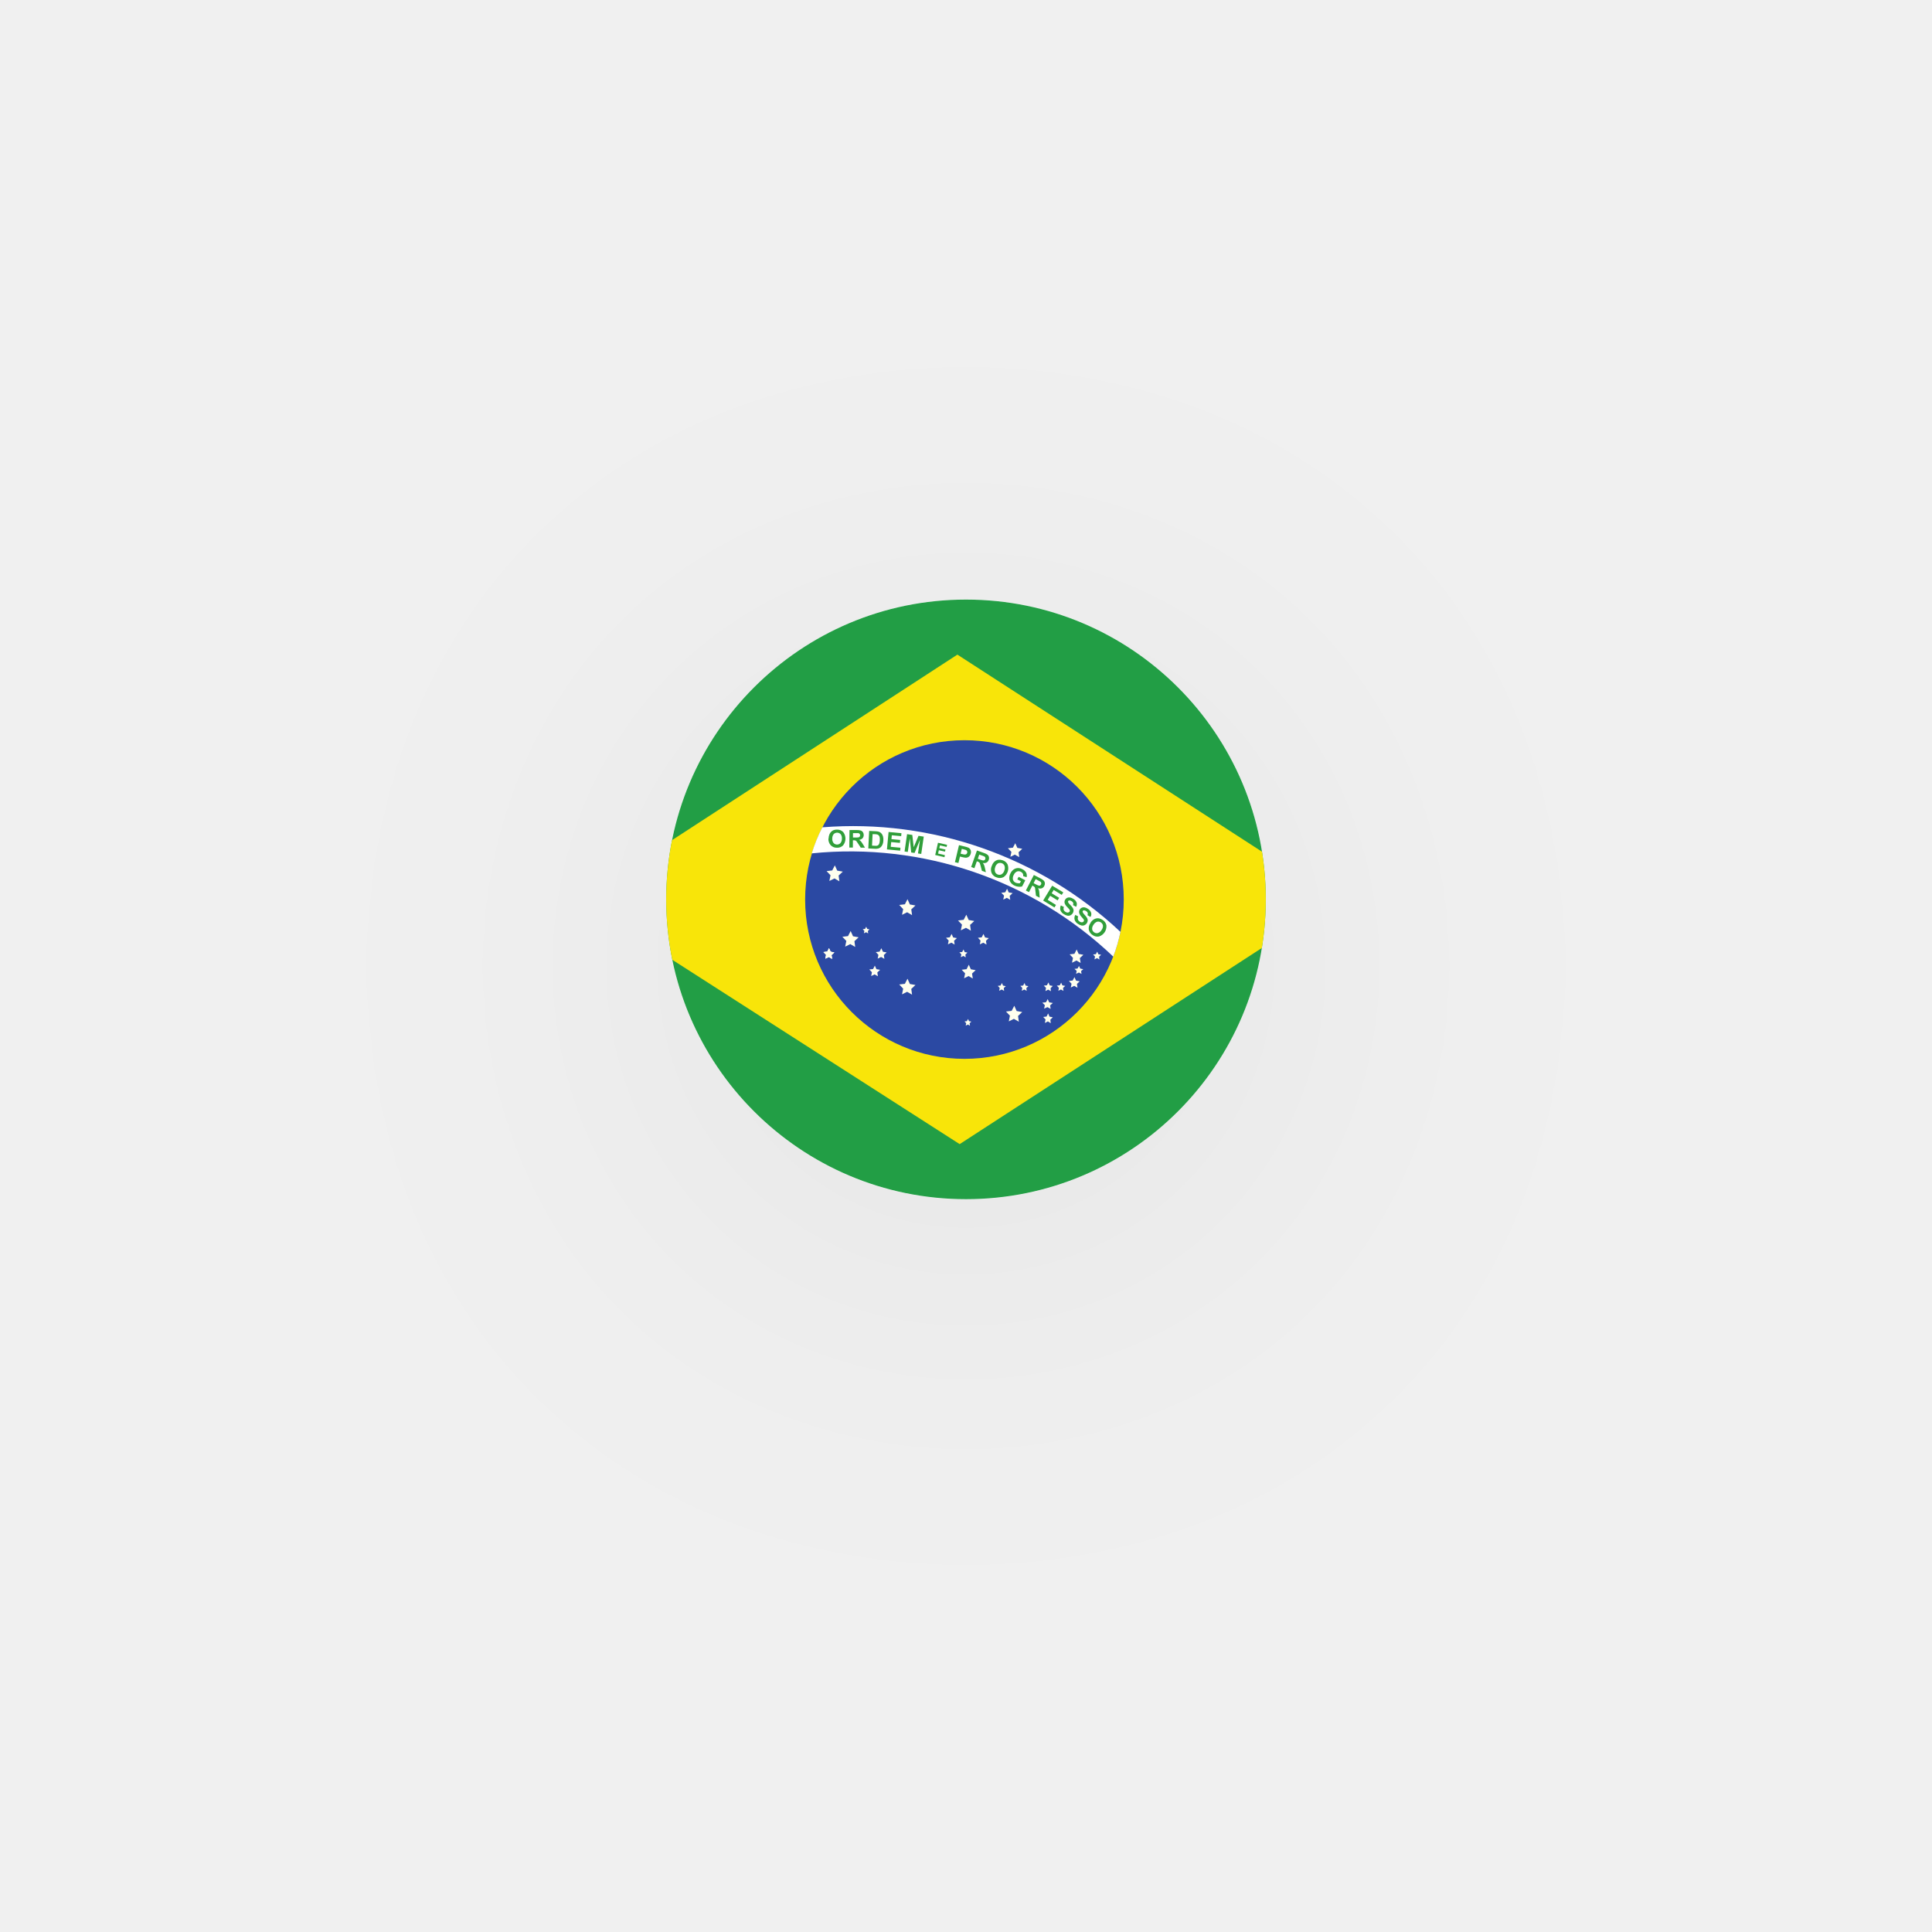
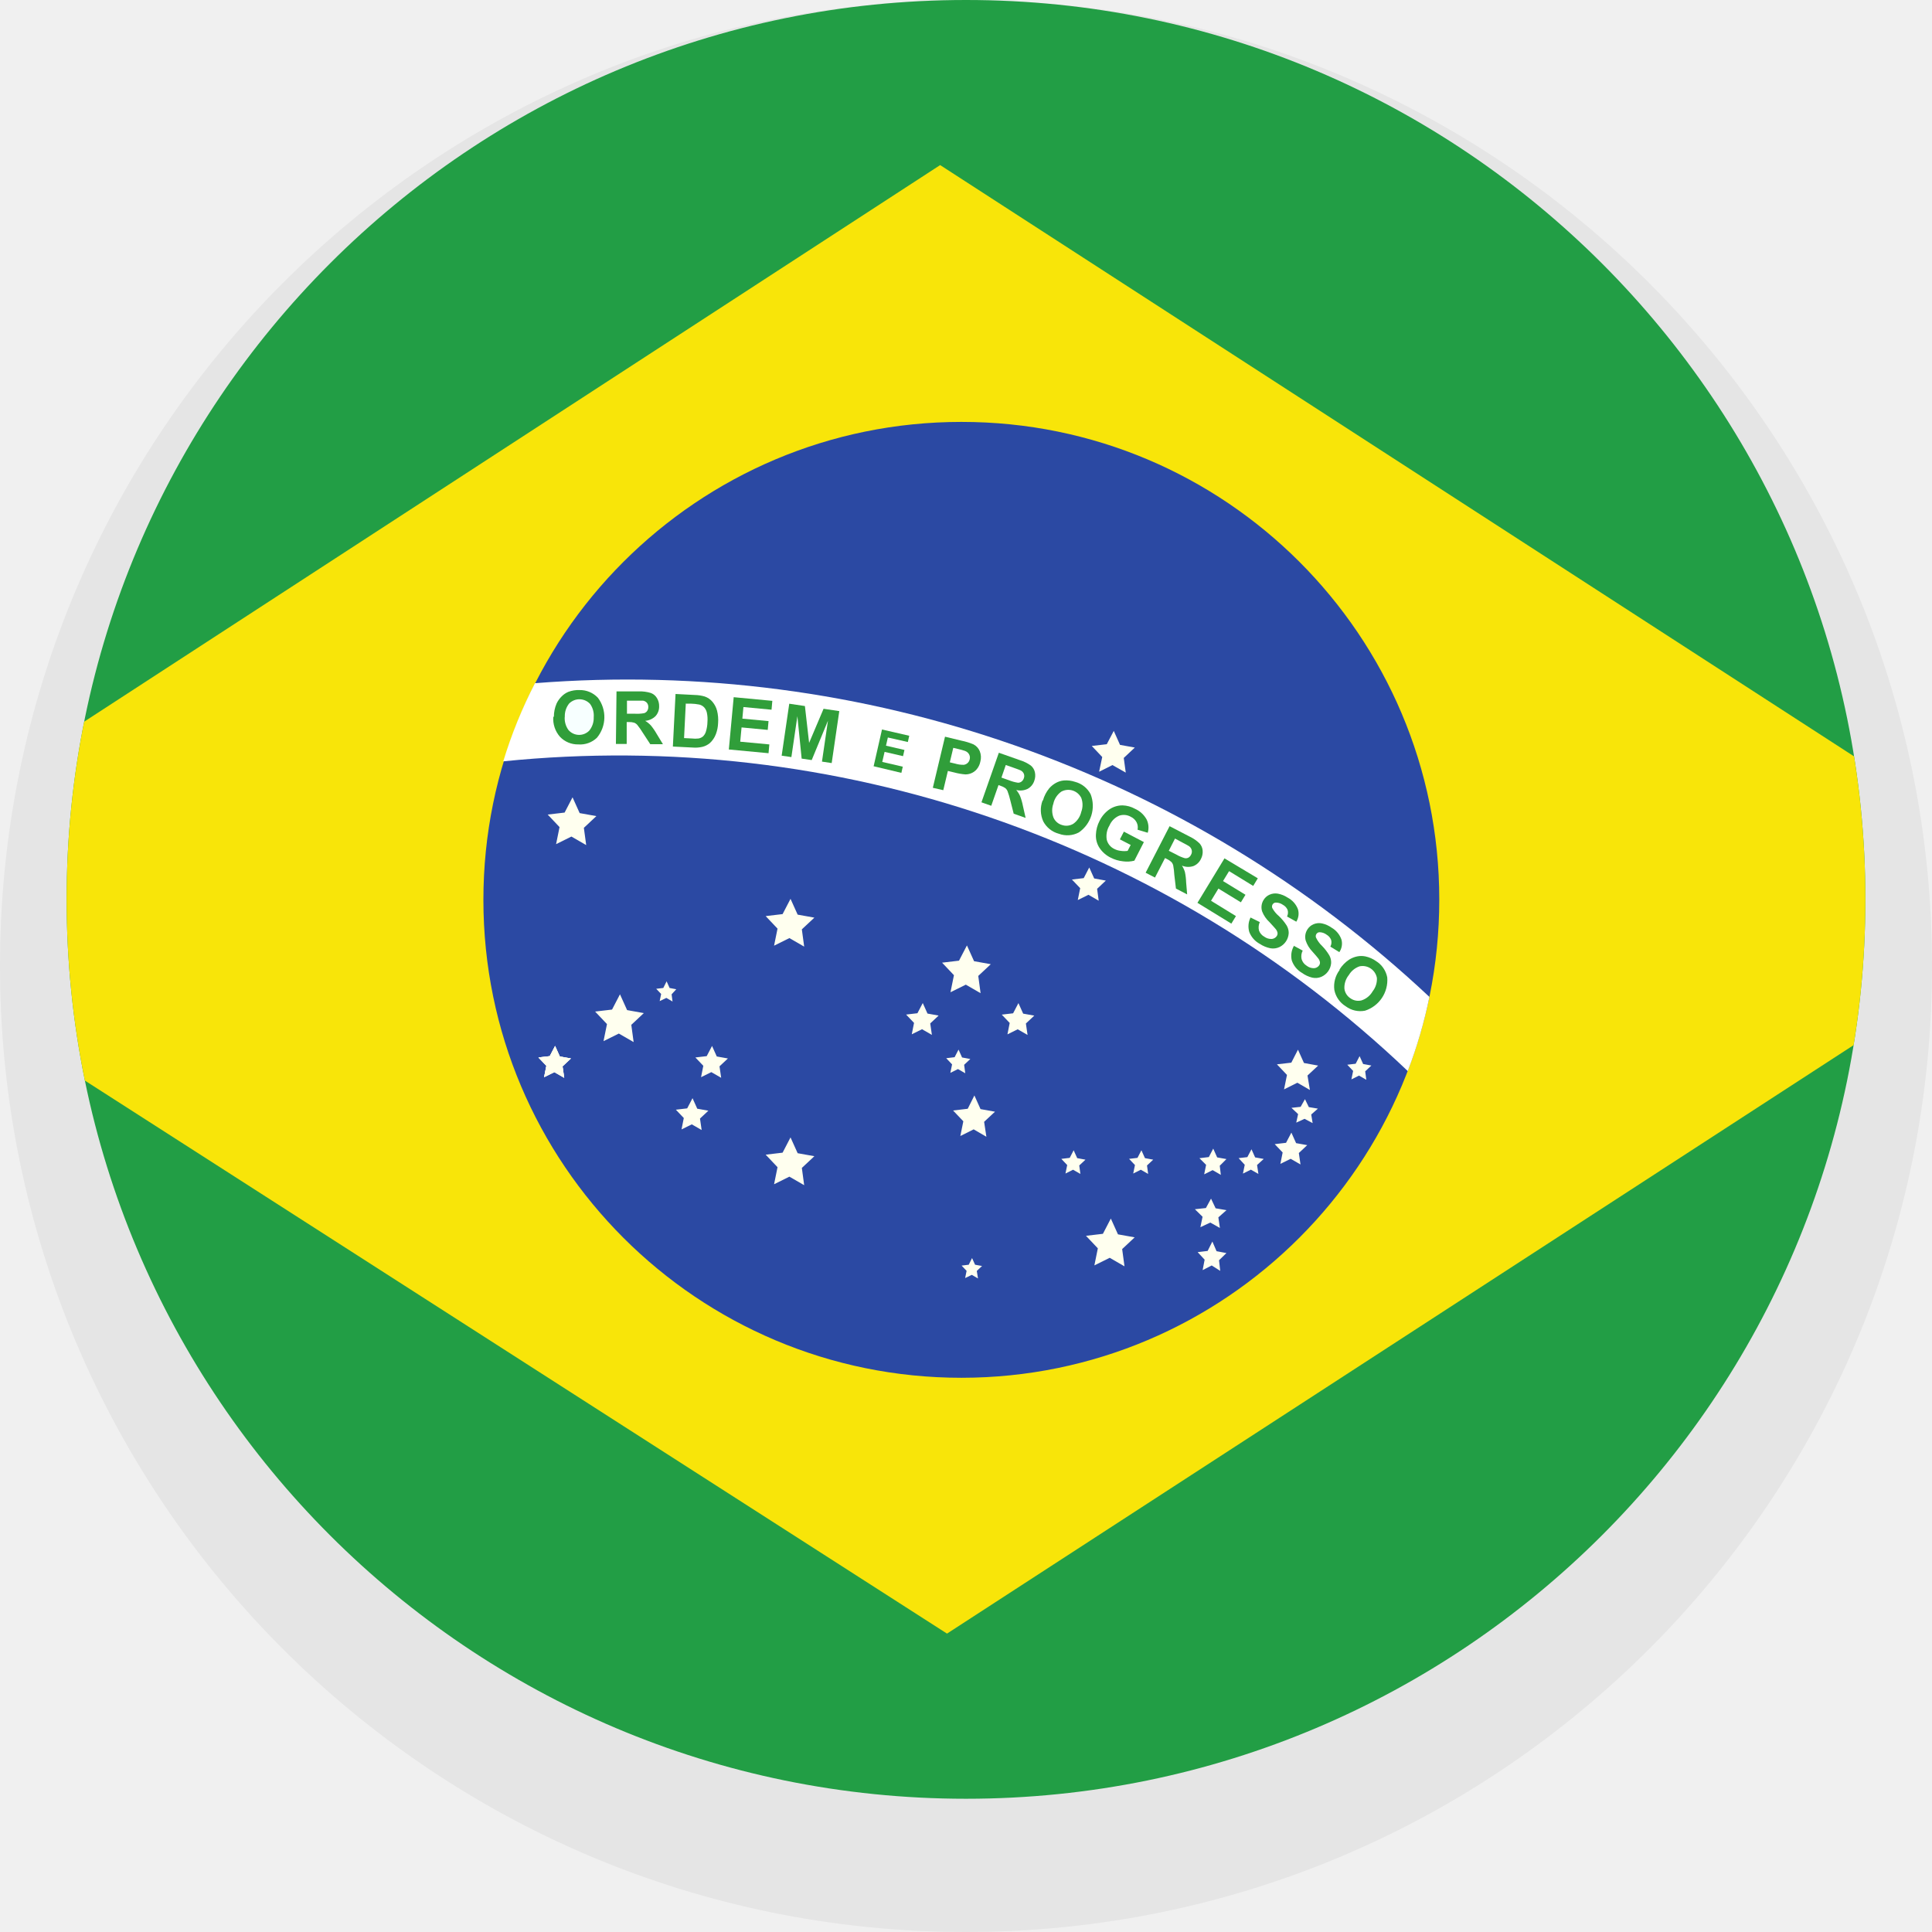
- <svg xmlns="http://www.w3.org/2000/svg" width="87" height="87" viewBox="0 0 87 87">
+ <svg xmlns="http://www.w3.org/2000/svg" width="29" height="29" viewBox="0 0 29 29">
  <defs>
-     <style>.a,.b,.h{fill:#fff;}.a{stroke:#707070;}.c{clip-path:url(#c);}.d{fill:#229e45;}.e{fill:#f8e509;}.e,.f,.g,.h{fill-rule:evenodd;}.f{fill:#2b49a3;}.g{fill:#ffffef;}.i{fill:#309e3a;}.j{fill:#f7ffff;}.k{filter:url(#a);}</style>
-     <filter id="a" x="0" y="0" width="87" height="87" filterUnits="userSpaceOnUse">
-       <feOffset dy="3" input="SourceAlpha" />
-       <feGaussianBlur stdDeviation="10" result="b" />
-       <feFlood flood-opacity="0.051" />
-       <feComposite operator="in" in2="b" />
-       <feComposite in="SourceGraphic" />
-     </filter>
-     <clipPath id="c">
-       <ellipse class="a" cx="13.5" cy="13.5" rx="13.5" ry="13.5" />
+     <clipPath id="clip-path">
+       <ellipse id="Ellipse_13" data-name="Ellipse 13" cx="13.5" cy="13.5" rx="13.5" ry="13.5" fill="#fff" stroke="#707070" stroke-width="1" />
    </clipPath>
  </defs>
-   <g transform="translate(-397 -63)">
-     <g class="k" transform="matrix(1, 0, 0, 1, 397, 63)">
-       <ellipse class="b" cx="13.5" cy="13.5" rx="13.5" ry="13.5" transform="translate(30 27)" />
-     </g>
-     <g class="c" transform="translate(427 90)">
-       <g transform="translate(-4.865)">
-         <rect class="d" width="36" height="27" />
-         <g transform="translate(3.636 -0.628)">
-           <path class="e" d="M14.444,25.149,31.4,14.143,14.341,3.106-2.673,14.169l17.117,10.98Z" />
-           <path class="f" d="M27.368,14.168A7.174,7.174,0,1,1,20.194,7,7.169,7.169,0,0,1,27.368,14.168Z" transform="translate(-5.535 -0.039)" />
-           <path class="g" d="M19.634,9.435l-.222-.128-.23.114.052-.256-.178-.188.254-.03.119-.229.107.237L19.787,9l-.188.176Z" transform="translate(-7.334 8.983)" />
-           <path class="g" d="M19.634,9.435l-.222-.128-.23.114.052-.256-.178-.188.254-.03.119-.229.107.237L19.787,9l-.188.176Z" transform="translate(-2.526 10.201)" />
-           <path class="g" d="M16.961,8.151,16.77,8.04l-.2.1.045-.221-.154-.162.22-.026.1-.2.092.205.217.039-.163.152Z" transform="translate(-1.926 9.54)" />
-           <path class="g" d="M16.653,8l-.188-.109-.2.1.044-.217-.151-.159.216-.025.1-.195.09.2.213.039-.16.149Z" transform="translate(3.238 8.989)" />
-           <path class="g" d="M19.634,9.435l-.222-.128-.23.114.052-.256-.178-.188.254-.03.119-.229.107.237L19.787,9l-.188.176Z" transform="translate(-4.686 6.101)" />
-           <path class="g" d="M19.634,9.435l-.222-.128-.23.114.052-.256-.178-.188.254-.03.119-.229.107.237L19.787,9l-.188.176Z" transform="translate(-10.606 3.878)" />
-           <path class="g" d="M19.634,9.435l-.222-.128-.23.114.052-.256-.178-.188.254-.03.119-.229.107.237L19.787,9l-.188.176Z" transform="translate(-9.894 6.835)" />
-           <path class="g" d="M17.343,8.334l-.2-.113-.2.1L16.99,8.1l-.157-.166.225-.026.105-.2.094.21.222.04-.166.156Z" transform="translate(-0.216 3.891)" />
-           <path class="g" d="M13.659,6.564l-.154-.089-.16.079.036-.178-.124-.13.177-.021.083-.16.074.165.175.032-.131.123Z" transform="translate(3.062 7.584)" />
-           <path class="g" d="M13.108,6.3l-.148-.085-.154.076.034-.171-.119-.125.17-.02.08-.153.071.158.167.03-.126.118Z" transform="translate(-4.41 10.506)" />
-           <path class="g" d="M10.682,4.712l-.121-.064-.125.057.028-.128-.1-.094.138-.015.065-.115.058.119.136.023-.1.088Z" transform="translate(9.25 12.774)" />
-           <path class="g" d="M13.108,6.3l-.148-.085-.154.076.034-.171-.119-.125.17-.02.08-.153.071.158.167.03-.126.118Z" transform="translate(-4.41 10.506)" />
-           <path class="g" d="M13.108,6.3l-.148-.085-.154.076.034-.171-.119-.125.17-.02.08-.153.071.158.167.03-.126.118Z" transform="translate(-4.41 10.506)" />
-           <path class="g" d="M13.108,6.3l-.148-.085-.154.076.034-.171-.119-.125.17-.02.08-.153.071.158.167.03-.126.118Z" transform="translate(-2.054 10.506)" />
-           <path class="g" d="M13.108,6.3l-.148-.085-.154.076.034-.171-.119-.125.17-.02.08-.153.071.158.167.03-.126.118Z" transform="translate(-2.347 11.29)" />
-           <path class="g" d="M13.108,6.3l-.148-.085-.154.076.034-.171-.119-.125.17-.02.08-.153.071.158.167.03-.126.118Z" transform="translate(2.545 9.863)" />
-           <path class="g" d="M13.108,6.3l-.148-.085-.154.076.034-.171-.119-.125.17-.02.08-.153.071.158.167.03-.126.118Z" transform="translate(1.109 9.862)" />
-           <path class="g" d="M8.214,3.947l-.093-.054-.1.048.022-.107-.074-.078.106-.012.05-.1.045.1.1.019L8.2,3.839Z" transform="translate(2.11 11.714)" />
-           <path class="g" d="M13.108,6.3l-.148-.085-.154.076.034-.171-.119-.125.17-.02.08-.153.071.158.167.03-.126.118Z" transform="translate(6.642 11.807)" />
-           <path class="g" d="M10.858,5.231l-.123-.071-.127.063.029-.142-.1-.1.141-.017.066-.127.059.132.139.025-.1.1Z" transform="translate(7.696 13.032)" />
-           <path class="g" d="M10.113,4.864,10,4.8l-.119.059.027-.132-.092-.1.131-.015.062-.118.055.122.129.023-.1.091Z" transform="translate(9.005 13.385)" />
-           <path class="g" d="M9.741,4.681l-.11-.063-.114.057.026-.127-.088-.093.126-.015.059-.114.053.118.124.023-.093.087Z" transform="translate(10.997 12.155)" />
-           <path class="g" d="M12.721,5.781,12.577,5.7l-.149.07.033-.157L12.346,5.5l.165-.018.077-.141.069.145.163.028-.122.108Z" transform="translate(5.819 13.279)" />
-           <path class="g" d="M11.6,5.781,11.472,5.7l-.136.07.03-.157L11.261,5.5l.15-.018.071-.141.063.145.148.028-.111.108Z" transform="translate(6.945 13.923)" />
-           <path class="g" d="M9.741,4.681l-.11-.063-.114.057.026-.127-.088-.093.126-.015.059-.114.053.118.124.023-.093.087Z" transform="translate(7.722 13.568)" />
-           <path class="g" d="M9.741,4.681l-.11-.063-.114.057.026-.127-.088-.093.126-.015.059-.114.053.118.124.023-.093.087Z" transform="translate(6.705 13.568)" />
-           <path class="g" d="M9.741,4.681l-.11-.063-.114.057.026-.127-.088-.093.126-.015.059-.114.053.118.124.023-.093.087Z" transform="translate(4.977 12.057)" />
-           <path class="g" d="M8.25,3.965l-.093-.054-.1.048.022-.108-.075-.079.107-.013.05-.1.045.1.105.019-.079.074Z" transform="translate(6.659 15.853)" />
-           <path class="g" d="M19.634,9.435l-.222-.128-.23.114.052-.256-.178-.188.254-.03.119-.229.107.237L19.787,9l-.188.176Z" transform="translate(-7.334 5.402)" />
-           <path class="h" d="M21.36,16.705a7,7,0,0,0,.325-1.113A17.589,17.589,0,0,0,8.259,10.883a7.008,7.008,0,0,0-.476,1.173A17.171,17.171,0,0,1,21.36,16.705Z" />
-           <path class="i" d="M19.647,14.823l.136.074a.191.191,0,0,0-.017.126.172.172,0,0,0,.075.1.175.175,0,0,0,.113.038.1.1,0,0,0,.075-.041.071.071,0,0,0,.013-.049.129.129,0,0,0-.028-.06q-.018-.024-.086-.1a.434.434,0,0,1-.1-.165.206.206,0,0,1,.029-.172.2.2,0,0,1,.091-.074.213.213,0,0,1,.126-.011.391.391,0,0,1,.143.064.331.331,0,0,1,.148.179.23.23,0,0,1-.032.188l-.135-.083a.134.134,0,0,0,.012-.1.157.157,0,0,0-.068-.079.181.181,0,0,0-.105-.037.057.057,0,0,0-.048.026.061.061,0,0,0-.007.053.419.419,0,0,0,.091.126.755.755,0,0,1,.11.143.217.217,0,0,1,.027.115.247.247,0,0,1-.146.206.225.225,0,0,1-.137.013.445.445,0,0,1-.157-.073.342.342,0,0,1-.151-.186.3.3,0,0,1,.034-.221Z" />
-           <path class="i" d="M19,14.4l.139.069a.191.191,0,0,0-.012.127.173.173,0,0,0,.079.092.176.176,0,0,0,.115.034.1.1,0,0,0,.073-.044.071.071,0,0,0,.011-.049.128.128,0,0,0-.03-.059c-.012-.015-.042-.047-.09-.1a.435.435,0,0,1-.111-.161.207.207,0,0,1,.022-.173.2.2,0,0,1,.088-.078.215.215,0,0,1,.126-.016.394.394,0,0,1,.146.059.33.33,0,0,1,.155.173.23.23,0,0,1-.024.189l-.139-.078a.134.134,0,0,0,.008-.1.158.158,0,0,0-.071-.076.181.181,0,0,0-.107-.033.057.057,0,0,0-.047.028.061.061,0,0,0-.005.053.418.418,0,0,0,.1.122.753.753,0,0,1,.115.139.217.217,0,0,1,.032.114.246.246,0,0,1-.137.211.226.226,0,0,1-.137.019.449.449,0,0,1-.16-.066.343.343,0,0,1-.158-.179A.3.3,0,0,1,19,14.4Z" />
-           <path class="i" d="M18.2,14.185l.409-.673.5.3-.069.114-.362-.222-.091.149.337.206-.069.113-.337-.206-.111.183.374.23-.069.113-.51-.313Z" />
-           <path class="i" d="M17.038,13.229l.061-.118.3.157-.143.279a.432.432,0,0,1-.168.01.526.526,0,0,1-.187-.055.431.431,0,0,1-.167-.145.333.333,0,0,1-.055-.2.483.483,0,0,1,.055-.208.453.453,0,0,1,.146-.171.346.346,0,0,1,.2-.061.407.407,0,0,1,.185.051.373.373,0,0,1,.175.16.277.277,0,0,1,.017.2l-.153-.046a.165.165,0,0,0-.014-.11.187.187,0,0,0-.086-.083.214.214,0,0,0-.177-.017.278.278,0,0,0-.144.146.31.31,0,0,0-.041.216.209.209,0,0,0,.113.137.273.273,0,0,0,.1.029.345.345,0,0,0,.1,0l.046-.089-.162-.084Z" />
-           <path class="i" d="M11.962,11.971l.114-.78.235.035.063.553.217-.512.236.035-.114.78-.146-.022.09-.614-.244.591-.151-.022-.064-.637-.09.614-.146-.021Z" />
-           <path class="i" d="M11.169,11.878l.073-.785.58.055-.012.133-.422-.04-.016.174.393.037-.012.132-.393-.037-.02.214.437.041-.012.132-.595-.056Z" />
-           <path class="i" d="M8.543,11.387a.5.5,0,0,1,.041-.2.374.374,0,0,1,.076-.106.307.307,0,0,1,.1-.068.43.43,0,0,1,.17-.027.367.367,0,0,1,.274.116.484.484,0,0,1-.015.6.365.365,0,0,1-.279.1.369.369,0,0,1-.276-.115.409.409,0,0,1-.1-.3Z" />
-           <path class="j" d="M8.706,11.386a.3.3,0,0,0,.056.2.212.212,0,0,0,.312.009.3.3,0,0,0,.067-.2.3.3,0,0,0-.054-.2.218.218,0,0,0-.315-.007.3.3,0,0,0-.065.2Z" />
-           <path class="i" d="M9.474,11.794l.009-.788.334,0a.558.558,0,0,1,.182.024.179.179,0,0,1,.091.076.227.227,0,0,1,.033.125.212.212,0,0,1-.054.146.25.25,0,0,1-.156.071.362.362,0,0,1,.084.067.875.875,0,0,1,.089.129l.094.155-.19,0-.113-.173a1.079,1.079,0,0,0-.082-.117.119.119,0,0,0-.047-.033.254.254,0,0,0-.08-.01H9.636l0,.329-.159,0Z" />
-           <path class="b" d="M9.638,11.341h.117a.6.6,0,0,0,.143-.008.086.086,0,0,0,.045-.033.1.1,0,0,0,.017-.059.093.093,0,0,0-.021-.064.1.1,0,0,0-.059-.032q-.019,0-.116,0H9.64l0,.2Z" />
-           <path class="i" d="M10.371,11.045l.289.015a.563.563,0,0,1,.148.023.262.262,0,0,1,.115.079.344.344,0,0,1,.069.132.583.583,0,0,1,.016.187.521.521,0,0,1-.033.166.348.348,0,0,1-.091.135.277.277,0,0,1-.114.057.478.478,0,0,1-.141.01l-.3-.015.04-.788Z" />
-           <path class="b" d="M10.523,11.185l-.026.522.118.006a.426.426,0,0,0,.1,0,.145.145,0,0,0,.065-.03.164.164,0,0,0,.045-.074.516.516,0,0,0,.023-.144.476.476,0,0,0-.009-.141.181.181,0,0,0-.041-.079.151.151,0,0,0-.071-.041.714.714,0,0,0-.13-.014l-.071,0Z" />
-           <path class="i" d="M14.231,12.453l.183-.767.248.06a.919.919,0,0,1,.181.056.206.206,0,0,1,.092.1.245.245,0,0,1,.009.16.256.256,0,0,1-.054.113.217.217,0,0,1-.083.06.229.229,0,0,1-.088.017.9.9,0,0,1-.162-.028l-.1-.024-.069.289Z" />
-           <path class="b" d="M14.538,11.853l-.052.218.084.02a.407.407,0,0,0,.125.017.1.1,0,0,0,.057-.026.1.1,0,0,0,.032-.055.1.1,0,0,0-.008-.075.11.11,0,0,0-.054-.049.752.752,0,0,0-.11-.032l-.075-.018Z" />
-           <path class="i" d="M14.961,12.671l.261-.744.315.111a.56.56,0,0,1,.165.081.18.18,0,0,1,.061.1.227.227,0,0,1-.009.129.211.211,0,0,1-.1.121.25.25,0,0,1-.171.017.363.363,0,0,1,.058.091.879.879,0,0,1,.043.151l.04.177-.179-.063-.051-.2a1.1,1.1,0,0,0-.041-.137.119.119,0,0,0-.034-.047.254.254,0,0,0-.072-.035l-.03-.011-.109.311-.15-.053Z" />
-           <path class="b" d="M15.261,12.3l.111.039a.6.6,0,0,0,.137.038.085.085,0,0,0,.053-.017.1.1,0,0,0,.035-.05.093.093,0,0,0,0-.068.1.1,0,0,0-.046-.049q-.017-.009-.108-.041l-.117-.041Z" />
-           <path class="i" d="M15.884,12.643a.5.5,0,0,1,.094-.182.372.372,0,0,1,.1-.081.307.307,0,0,1,.118-.037.428.428,0,0,1,.171.021.368.368,0,0,1,.233.186.484.484,0,0,1-.177.573.365.365,0,0,1-.3.02.37.37,0,0,1-.234-.185.409.409,0,0,1-.011-.313Z" />
-           <path class="b" d="M16.042,12.687a.3.3,0,0,0,0,.213.2.2,0,0,0,.129.112.2.2,0,0,0,.169-.019.3.3,0,0,0,.119-.178.3.3,0,0,0,0-.211.218.218,0,0,0-.3-.093.3.3,0,0,0-.118.176Z" />
-           <g transform="matrix(0.993, -0.118, 0.117, 0.993, -5.723, -2.975)">
-             <path class="i" d="M21.034,19.322l.44-.653.277.188a.565.565,0,0,1,.139.121.181.181,0,0,1,.034.114.228.228,0,0,1-.041.122.21.21,0,0,1-.125.092.249.249,0,0,1-.169-.027.367.367,0,0,1,.033.1.888.888,0,0,1,0,.157l-.006.181-.157-.107v-.207a1.083,1.083,0,0,0,0-.143.119.119,0,0,0-.021-.054.254.254,0,0,0-.061-.052l-.027-.018-.184.273-.131-.089Z" />
-             <path class="b" d="M21.419,19.034l.1.066a.6.6,0,0,0,.123.072.086.086,0,0,0,.056,0,.1.1,0,0,0,.046-.04.093.093,0,0,0,.018-.065A.1.1,0,0,0,21.727,19q-.015-.013-.094-.067l-.1-.07Z" />
+   <g id="BRL" transform="translate(-426 -90)">
+     <circle id="Ellipse_54" data-name="Ellipse 54" cx="14.5" cy="14.5" r="14.5" transform="translate(426 90)" opacity="0.05" />
+     <g id="Group_2" data-name="Group 2" transform="translate(427 90)" clip-path="url(#clip-path)">
+       <g id="bra" transform="translate(-4.865)">
+         <rect id="rect552" width="36" height="27" fill="#229e45" />
+         <g id="g3551" transform="translate(3.636 -0.628)">
+           <path id="path554" d="M14.444,25.149,31.4,14.143,14.341,3.106-2.673,14.169l17.117,10.98Z" fill="#f8e509" fill-rule="evenodd" />
+           <path id="path557" d="M27.368,14.168A7.174,7.174,0,1,1,20.194,7,7.169,7.169,0,0,1,27.368,14.168Z" transform="translate(-5.535 -0.039)" fill="#2b49a3" fill-rule="evenodd" />
+           <path id="polygon559" d="M19.634,9.435l-.222-.128-.23.114.052-.256-.178-.188.254-.03.119-.229.107.237L19.787,9l-.188.176Z" transform="translate(-7.334 8.983)" fill="#ffffef" fill-rule="evenodd" />
+           <path id="polygon560" d="M19.634,9.435l-.222-.128-.23.114.052-.256-.178-.188.254-.03.119-.229.107.237L19.787,9l-.188.176Z" transform="translate(-2.526 10.201)" fill="#ffffef" fill-rule="evenodd" />
+           <path id="polygon561" d="M16.961,8.151,16.77,8.04l-.2.1.045-.221-.154-.162.22-.026.1-.2.092.205.217.039-.163.152Z" transform="translate(-1.926 9.54)" fill="#ffffef" fill-rule="evenodd" />
+           <path id="polygon562" d="M16.653,8l-.188-.109-.2.1.044-.217-.151-.159.216-.025.1-.195.09.2.213.039-.16.149Z" transform="translate(3.238 8.989)" fill="#ffffef" fill-rule="evenodd" />
+           <path id="polygon563" d="M19.634,9.435l-.222-.128-.23.114.052-.256-.178-.188.254-.03.119-.229.107.237L19.787,9l-.188.176Z" transform="translate(-4.686 6.101)" fill="#ffffef" fill-rule="evenodd" />
+           <path id="polygon564" d="M19.634,9.435l-.222-.128-.23.114.052-.256-.178-.188.254-.03.119-.229.107.237L19.787,9l-.188.176Z" transform="translate(-10.606 3.878)" fill="#ffffef" fill-rule="evenodd" />
+           <path id="polygon565" d="M19.634,9.435l-.222-.128-.23.114.052-.256-.178-.188.254-.03.119-.229.107.237L19.787,9l-.188.176Z" transform="translate(-9.894 6.835)" fill="#ffffef" fill-rule="evenodd" />
+           <path id="polygon566" d="M17.343,8.334l-.2-.113-.2.1L16.99,8.1l-.157-.166.225-.026.105-.2.094.21.222.04-.166.156Z" transform="translate(-0.216 3.891)" fill="#ffffef" fill-rule="evenodd" />
+           <path id="polygon567" d="M13.659,6.564l-.154-.089-.16.079.036-.178-.124-.13.177-.021.083-.16.074.165.175.032-.131.123Z" transform="translate(3.062 7.584)" fill="#ffffef" fill-rule="evenodd" />
+           <path id="polygon568" d="M13.108,6.3l-.148-.085-.154.076.034-.171-.119-.125.17-.02.08-.153.071.158.167.03-.126.118Z" transform="translate(-4.41 10.506)" fill="#ffffef" fill-rule="evenodd" />
+           <path id="polygon569" d="M10.682,4.712l-.121-.064-.125.057.028-.128-.1-.094.138-.015.065-.115.058.119.136.023-.1.088Z" transform="translate(9.25 12.774)" fill="#ffffef" fill-rule="evenodd" />
+           <path id="polygon570" d="M13.108,6.3l-.148-.085-.154.076.034-.171-.119-.125.17-.02.08-.153.071.158.167.03-.126.118Z" transform="translate(-4.41 10.506)" fill="#ffffef" fill-rule="evenodd" />
+           <path id="polygon571" d="M13.108,6.3l-.148-.085-.154.076.034-.171-.119-.125.17-.02.08-.153.071.158.167.03-.126.118Z" transform="translate(-4.41 10.506)" fill="#ffffef" fill-rule="evenodd" />
+           <path id="polygon572" d="M13.108,6.3l-.148-.085-.154.076.034-.171-.119-.125.17-.02.08-.153.071.158.167.03-.126.118Z" transform="translate(-2.054 10.506)" fill="#ffffef" fill-rule="evenodd" />
+           <path id="polygon573" d="M13.108,6.3l-.148-.085-.154.076.034-.171-.119-.125.17-.02.08-.153.071.158.167.03-.126.118Z" transform="translate(-2.347 11.29)" fill="#ffffef" fill-rule="evenodd" />
+           <path id="polygon574" d="M13.108,6.3l-.148-.085-.154.076.034-.171-.119-.125.17-.02.08-.153.071.158.167.03-.126.118Z" transform="translate(2.545 9.863)" fill="#ffffef" fill-rule="evenodd" />
+           <path id="polygon575" d="M13.108,6.3l-.148-.085-.154.076.034-.171-.119-.125.17-.02.08-.153.071.158.167.03-.126.118Z" transform="translate(1.109 9.862)" fill="#ffffef" fill-rule="evenodd" />
+           <path id="polygon576" d="M8.214,3.947l-.093-.054-.1.048.022-.107-.074-.078.106-.012.05-.1.045.1.1.019L8.2,3.839Z" transform="translate(2.11 11.714)" fill="#ffffef" fill-rule="evenodd" />
+           <path id="polygon577" d="M13.108,6.3l-.148-.085-.154.076.034-.171-.119-.125.17-.02.08-.153.071.158.167.03-.126.118Z" transform="translate(6.642 11.807)" fill="#ffffef" fill-rule="evenodd" />
+           <path id="polygon578" d="M10.858,5.231l-.123-.071-.127.063.029-.142-.1-.1.141-.017.066-.127.059.132.139.025-.1.1Z" transform="translate(7.696 13.032)" fill="#ffffef" fill-rule="evenodd" />
+           <path id="polygon579" d="M10.113,4.864,10,4.8l-.119.059.027-.132-.092-.1.131-.015.062-.118.055.122.129.023-.1.091Z" transform="translate(9.005 13.385)" fill="#ffffef" fill-rule="evenodd" />
+           <path id="polygon580" d="M9.741,4.681l-.11-.063-.114.057.026-.127-.088-.093.126-.015.059-.114.053.118.124.023-.093.087Z" transform="translate(10.997 12.155)" fill="#ffffef" fill-rule="evenodd" />
+           <path id="polygon581" d="M12.721,5.781,12.577,5.7l-.149.07.033-.157L12.346,5.5l.165-.018.077-.141.069.145.163.028-.122.108Z" transform="translate(5.819 13.279)" fill="#ffffef" fill-rule="evenodd" />
+           <path id="polygon582" d="M11.6,5.781,11.472,5.7l-.136.07.03-.157L11.261,5.5l.15-.018.071-.141.063.145.148.028-.111.108Z" transform="translate(6.945 13.923)" fill="#ffffef" fill-rule="evenodd" />
+           <path id="polygon583" d="M9.741,4.681l-.11-.063-.114.057.026-.127-.088-.093.126-.015.059-.114.053.118.124.023-.093.087Z" transform="translate(7.722 13.568)" fill="#ffffef" fill-rule="evenodd" />
+           <path id="polygon584" d="M9.741,4.681l-.11-.063-.114.057.026-.127-.088-.093.126-.015.059-.114.053.118.124.023-.093.087Z" transform="translate(6.705 13.568)" fill="#ffffef" fill-rule="evenodd" />
+           <path id="polygon585" d="M9.741,4.681l-.11-.063-.114.057.026-.127-.088-.093.126-.015.059-.114.053.118.124.023-.093.087Z" transform="translate(4.977 12.057)" fill="#ffffef" fill-rule="evenodd" />
+           <path id="polygon586" d="M8.25,3.965l-.093-.054-.1.048.022-.108-.075-.079.107-.013.05-.1.045.1.105.019-.079.074Z" transform="translate(6.659 15.853)" fill="#ffffef" fill-rule="evenodd" />
+           <path id="polygon587" d="M19.634,9.435l-.222-.128-.23.114.052-.256-.178-.188.254-.03.119-.229.107.237L19.787,9l-.188.176Z" transform="translate(-7.334 5.402)" fill="#ffffef" fill-rule="evenodd" />
+           <path id="path726" d="M21.36,16.705a7,7,0,0,0,.325-1.113A17.589,17.589,0,0,0,8.259,10.883a7.008,7.008,0,0,0-.476,1.173A17.171,17.171,0,0,1,21.36,16.705Z" fill="#fff" fill-rule="evenodd" />
+           <path id="path790" d="M19.647,14.823l.136.074a.191.191,0,0,0-.017.126.172.172,0,0,0,.075.1.175.175,0,0,0,.113.038.1.1,0,0,0,.075-.041.071.071,0,0,0,.013-.049.129.129,0,0,0-.028-.06q-.018-.024-.086-.1a.434.434,0,0,1-.1-.165.206.206,0,0,1,.029-.172.2.2,0,0,1,.091-.074.213.213,0,0,1,.126-.011.391.391,0,0,1,.143.064.331.331,0,0,1,.148.179.23.23,0,0,1-.032.188l-.135-.083a.134.134,0,0,0,.012-.1.157.157,0,0,0-.068-.079.181.181,0,0,0-.105-.037.057.057,0,0,0-.048.026.061.061,0,0,0-.007.053.419.419,0,0,0,.091.126.755.755,0,0,1,.11.143.217.217,0,0,1,.027.115.247.247,0,0,1-.146.206.225.225,0,0,1-.137.013.445.445,0,0,1-.157-.073.342.342,0,0,1-.151-.186.3.3,0,0,1,.034-.221Z" fill="#309e3a" />
+           <path id="path791" d="M19,14.4l.139.069a.191.191,0,0,0-.012.127.173.173,0,0,0,.079.092.176.176,0,0,0,.115.034.1.1,0,0,0,.073-.044.071.071,0,0,0,.011-.049.128.128,0,0,0-.03-.059c-.012-.015-.042-.047-.09-.1a.435.435,0,0,1-.111-.161.207.207,0,0,1,.022-.173.2.2,0,0,1,.088-.078.215.215,0,0,1,.126-.016.394.394,0,0,1,.146.059.33.33,0,0,1,.155.173.23.23,0,0,1-.024.189l-.139-.078a.134.134,0,0,0,.008-.1.158.158,0,0,0-.071-.076.181.181,0,0,0-.107-.033.057.057,0,0,0-.047.028.061.061,0,0,0-.005.053.418.418,0,0,0,.1.122.753.753,0,0,1,.115.139.217.217,0,0,1,.032.114.246.246,0,0,1-.137.211.226.226,0,0,1-.137.019.449.449,0,0,1-.16-.066.343.343,0,0,1-.158-.179A.3.3,0,0,1,19,14.4Z" fill="#309e3a" />
+           <path id="path792" d="M18.2,14.185l.409-.673.5.3-.069.114-.362-.222-.091.149.337.206-.069.113-.337-.206-.111.183.374.23-.069.113-.51-.313Z" fill="#309e3a" />
+           <path id="path795" d="M17.038,13.229l.061-.118.3.157-.143.279a.432.432,0,0,1-.168.01.526.526,0,0,1-.187-.055.431.431,0,0,1-.167-.145.333.333,0,0,1-.055-.2.483.483,0,0,1,.055-.208.453.453,0,0,1,.146-.171.346.346,0,0,1,.2-.061.407.407,0,0,1,.185.051.373.373,0,0,1,.175.16.277.277,0,0,1,.017.2l-.153-.046a.165.165,0,0,0-.014-.11.187.187,0,0,0-.086-.083.214.214,0,0,0-.177-.017.278.278,0,0,0-.144.146.31.31,0,0,0-.041.216.209.209,0,0,0,.113.137.273.273,0,0,0,.1.029.345.345,0,0,0,.1,0l.046-.089-.162-.084Z" fill="#309e3a" />
+           <path id="path804" d="M11.962,11.971l.114-.78.235.035.063.553.217-.512.236.035-.114.78-.146-.022.09-.614-.244.591-.151-.022-.064-.637-.09.614-.146-.021Z" fill="#309e3a" />
+           <path id="path805" d="M11.169,11.878l.073-.785.58.055-.012.133-.422-.04-.016.174.393.037-.012.132-.393-.037-.02.214.437.041-.012.132-.595-.056Z" fill="#309e3a" />
+           <g id="g812">
+             <path id="path810" d="M8.543,11.387a.5.5,0,0,1,.041-.2.374.374,0,0,1,.076-.106.307.307,0,0,1,.1-.068.43.43,0,0,1,.17-.027.367.367,0,0,1,.274.116.484.484,0,0,1-.015.6.365.365,0,0,1-.279.1.369.369,0,0,1-.276-.115.409.409,0,0,1-.1-.3Z" fill="#309e3a" />
+             <path id="path811" d="M8.706,11.386a.3.3,0,0,0,.056.2.212.212,0,0,0,.312.009.3.3,0,0,0,.067-.2.3.3,0,0,0-.054-.2.218.218,0,0,0-.315-.007.3.3,0,0,0-.065.2Z" fill="#f7ffff" />
          </g>
-           <g transform="translate(-3.364 -5.482)">
-             <path class="i" d="M23.7,20.662a.5.5,0,0,1,.143-.147.372.372,0,0,1,.121-.049.309.309,0,0,1,.124,0,.431.431,0,0,1,.158.069.369.369,0,0,1,.17.246.483.483,0,0,1-.334.5.366.366,0,0,1-.289-.066.372.372,0,0,1-.171-.245.409.409,0,0,1,.079-.3Z" />
-             <path class="b" d="M23.836,20.75a.3.3,0,0,0-.063.2.2.2,0,0,0,.091.145.2.2,0,0,0,.167.031.3.3,0,0,0,.166-.136.3.3,0,0,0,.064-.2A.219.219,0,0,0,24,20.615a.3.3,0,0,0-.163.135Z" />
+           <g id="g815">
+             <path id="path808" d="M9.474,11.794l.009-.788.334,0a.558.558,0,0,1,.182.024.179.179,0,0,1,.091.076.227.227,0,0,1,.033.125.212.212,0,0,1-.054.146.25.25,0,0,1-.156.071.362.362,0,0,1,.084.067.875.875,0,0,1,.089.129l.094.155-.19,0-.113-.173a1.079,1.079,0,0,0-.082-.117.119.119,0,0,0-.047-.033.254.254,0,0,0-.08-.01H9.636l0,.329-.159,0Z" fill="#309e3a" />
+             <path id="path809" d="M9.638,11.341h.117a.6.6,0,0,0,.143-.008.086.086,0,0,0,.045-.033.1.1,0,0,0,.017-.059.093.093,0,0,0-.021-.064.1.1,0,0,0-.059-.032q-.019,0-.116,0H9.64l0,.2Z" fill="#fff" />
          </g>
-           <path class="i" d="M13.342,12.132l.126-.554.409.094-.021.094-.3-.068-.028.123.277.064-.021.093-.277-.064-.035.151.308.071-.021.093-.419-.1Z" />
+           <g id="g818">
+             <path id="path806" d="M10.371,11.045l.289.015a.563.563,0,0,1,.148.023.262.262,0,0,1,.115.079.344.344,0,0,1,.069.132.583.583,0,0,1,.016.187.521.521,0,0,1-.033.166.348.348,0,0,1-.091.135.277.277,0,0,1-.114.057.478.478,0,0,1-.141.01l-.3-.015.04-.788Z" fill="#309e3a" />
+             <path id="path807" d="M10.523,11.185l-.026.522.118.006a.426.426,0,0,0,.1,0,.145.145,0,0,0,.065-.03.164.164,0,0,0,.045-.074.516.516,0,0,0,.023-.144.476.476,0,0,0-.009-.141.181.181,0,0,0-.041-.079.151.151,0,0,0-.071-.041.714.714,0,0,0-.13-.014l-.071,0Z" fill="#fff" />
+           </g>
+           <g id="g824">
+             <path id="path800" d="M14.231,12.453l.183-.767.248.06a.919.919,0,0,1,.181.056.206.206,0,0,1,.092.1.245.245,0,0,1,.009.16.256.256,0,0,1-.054.113.217.217,0,0,1-.083.06.229.229,0,0,1-.088.017.9.9,0,0,1-.162-.028l-.1-.024-.069.289Z" fill="#309e3a" />
+             <path id="path801" d="M14.538,11.853l-.052.218.084.02a.407.407,0,0,0,.125.017.1.1,0,0,0,.057-.026.1.1,0,0,0,.032-.055.1.1,0,0,0-.008-.075.11.11,0,0,0-.054-.049.752.752,0,0,0-.11-.032l-.075-.018Z" fill="#fff" />
+           </g>
+           <g id="g827">
+             <path id="path798" d="M14.961,12.671l.261-.744.315.111a.56.56,0,0,1,.165.081.18.18,0,0,1,.061.1.227.227,0,0,1-.009.129.211.211,0,0,1-.1.121.25.25,0,0,1-.171.017.363.363,0,0,1,.058.091.879.879,0,0,1,.043.151l.04.177-.179-.063-.051-.2a1.1,1.1,0,0,0-.041-.137.119.119,0,0,0-.034-.047.254.254,0,0,0-.072-.035l-.03-.011-.109.311-.15-.053Z" fill="#309e3a" />
+             <path id="path799" d="M15.261,12.3l.111.039a.6.6,0,0,0,.137.038.085.085,0,0,0,.053-.017.1.1,0,0,0,.035-.05.093.093,0,0,0,0-.068.1.1,0,0,0-.046-.049q-.017-.009-.108-.041l-.117-.041Z" fill="#fff" />
+           </g>
+           <g id="g830">
+             <path id="path796" d="M15.884,12.643a.5.5,0,0,1,.094-.182.372.372,0,0,1,.1-.081.307.307,0,0,1,.118-.037.428.428,0,0,1,.171.021.368.368,0,0,1,.233.186.484.484,0,0,1-.177.573.365.365,0,0,1-.3.02.37.37,0,0,1-.234-.185.409.409,0,0,1-.011-.313Z" fill="#309e3a" />
+             <path id="path797" d="M16.042,12.687a.3.3,0,0,0,0,.213.2.2,0,0,0,.129.112.2.2,0,0,0,.169-.019.3.3,0,0,0,.119-.178.3.3,0,0,0,0-.211.218.218,0,0,0-.3-.093.3.3,0,0,0-.118.176Z" fill="#fff" />
+           </g>
+           <g id="g833" transform="matrix(0.993, -0.118, 0.117, 0.993, -5.723, -2.975)">
+             <path id="path793" d="M21.034,19.322l.44-.653.277.188a.565.565,0,0,1,.139.121.181.181,0,0,1,.034.114.228.228,0,0,1-.041.122.21.21,0,0,1-.125.092.249.249,0,0,1-.169-.027.367.367,0,0,1,.033.1.888.888,0,0,1,0,.157l-.006.181-.157-.107v-.207a1.083,1.083,0,0,0,0-.143.119.119,0,0,0-.021-.054.254.254,0,0,0-.061-.052l-.027-.018-.184.273-.131-.089Z" fill="#309e3a" />
+             <path id="path794" d="M21.419,19.034l.1.066a.6.6,0,0,0,.123.072.086.086,0,0,0,.056,0,.1.1,0,0,0,.046-.04.093.093,0,0,0,.018-.065A.1.1,0,0,0,21.727,19q-.015-.013-.094-.067l-.1-.07Z" fill="#fff" />
+           </g>
+           <g id="g836" transform="translate(-3.364 -5.482)">
+             <path id="path788" d="M23.7,20.662a.5.5,0,0,1,.143-.147.372.372,0,0,1,.121-.049.309.309,0,0,1,.124,0,.431.431,0,0,1,.158.069.369.369,0,0,1,.17.246.483.483,0,0,1-.334.5.366.366,0,0,1-.289-.066.372.372,0,0,1-.171-.245.409.409,0,0,1,.079-.3Z" fill="#309e3a" />
+             <path id="path789" d="M23.836,20.75a.3.3,0,0,0-.063.2.2.2,0,0,0,.091.145.2.2,0,0,0,.167.031.3.3,0,0,0,.166-.136.3.3,0,0,0,.064-.2A.219.219,0,0,0,24,20.615a.3.3,0,0,0-.163.135Z" fill="#fff" />
+           </g>
+           <path id="path872" d="M13.342,12.132l.126-.554.409.094-.021.094-.3-.068-.028.123.277.064-.021.093-.277-.064-.035.151.308.071-.021.093-.419-.1Z" fill="#309e3a" />
        </g>
      </g>
    </g>
  </g>
</svg>
